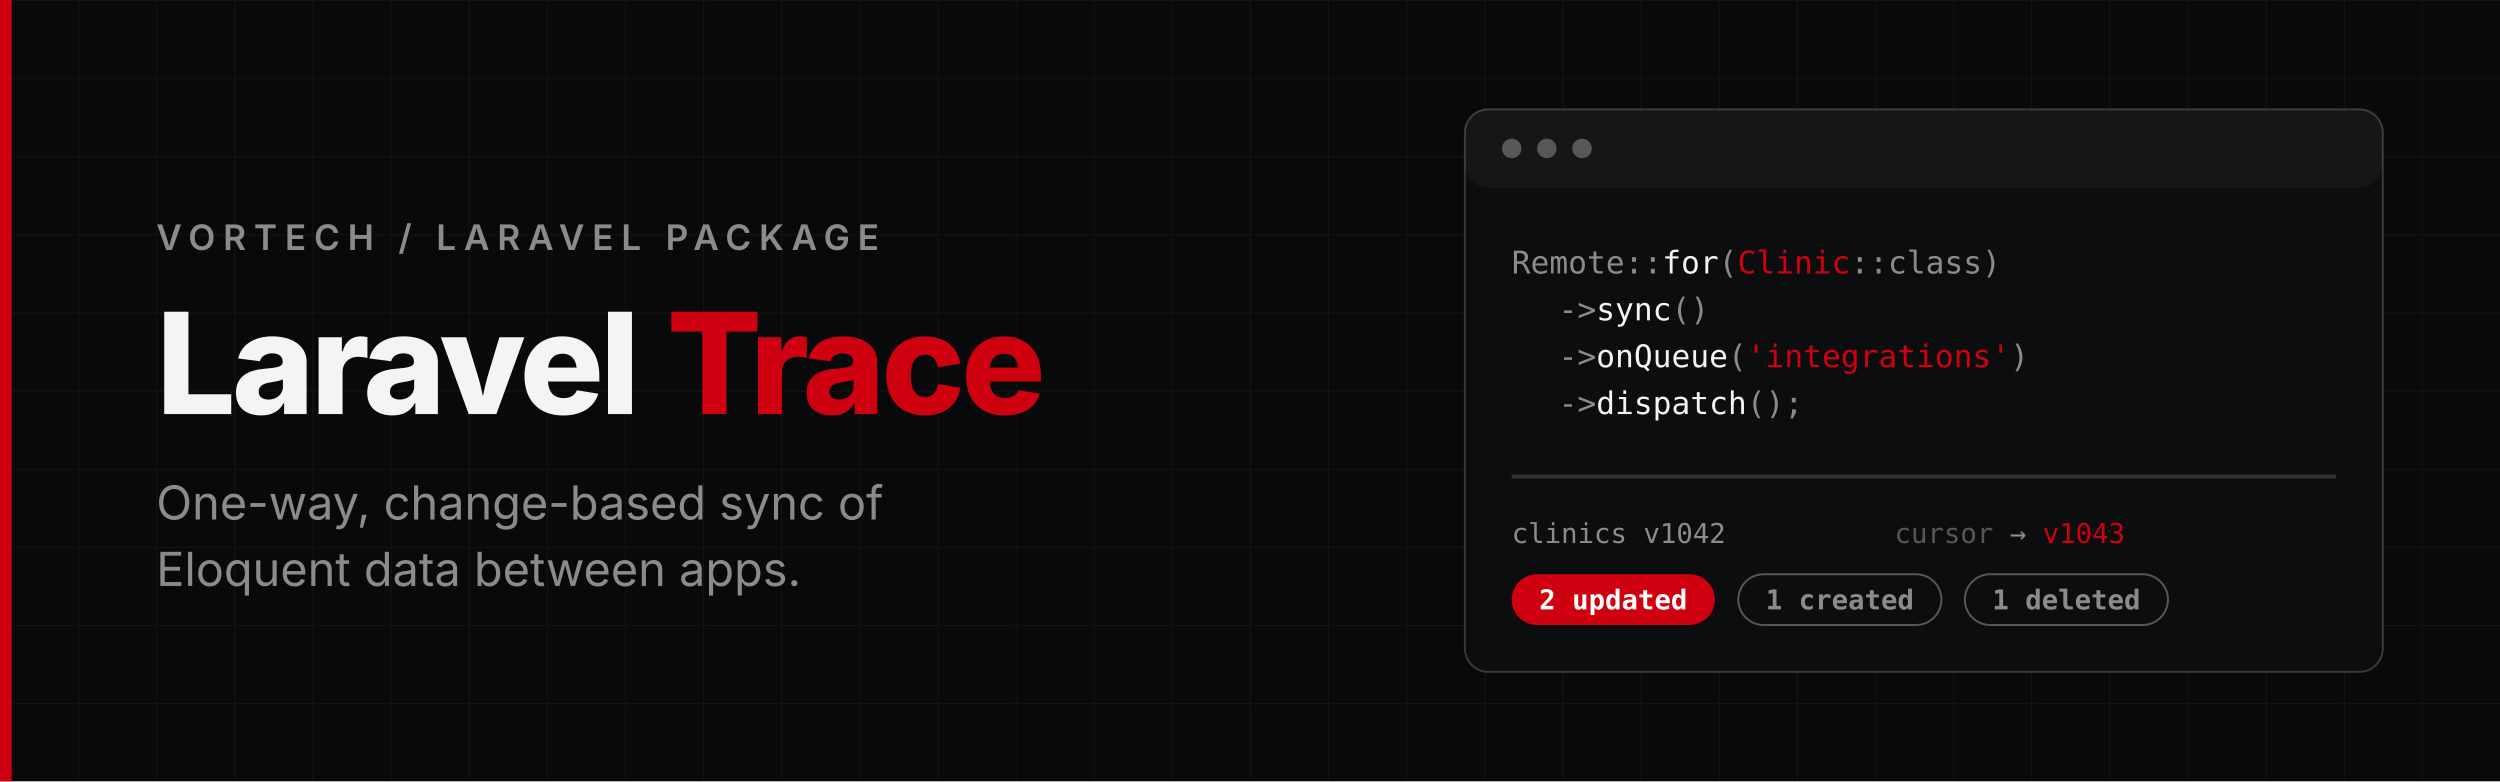
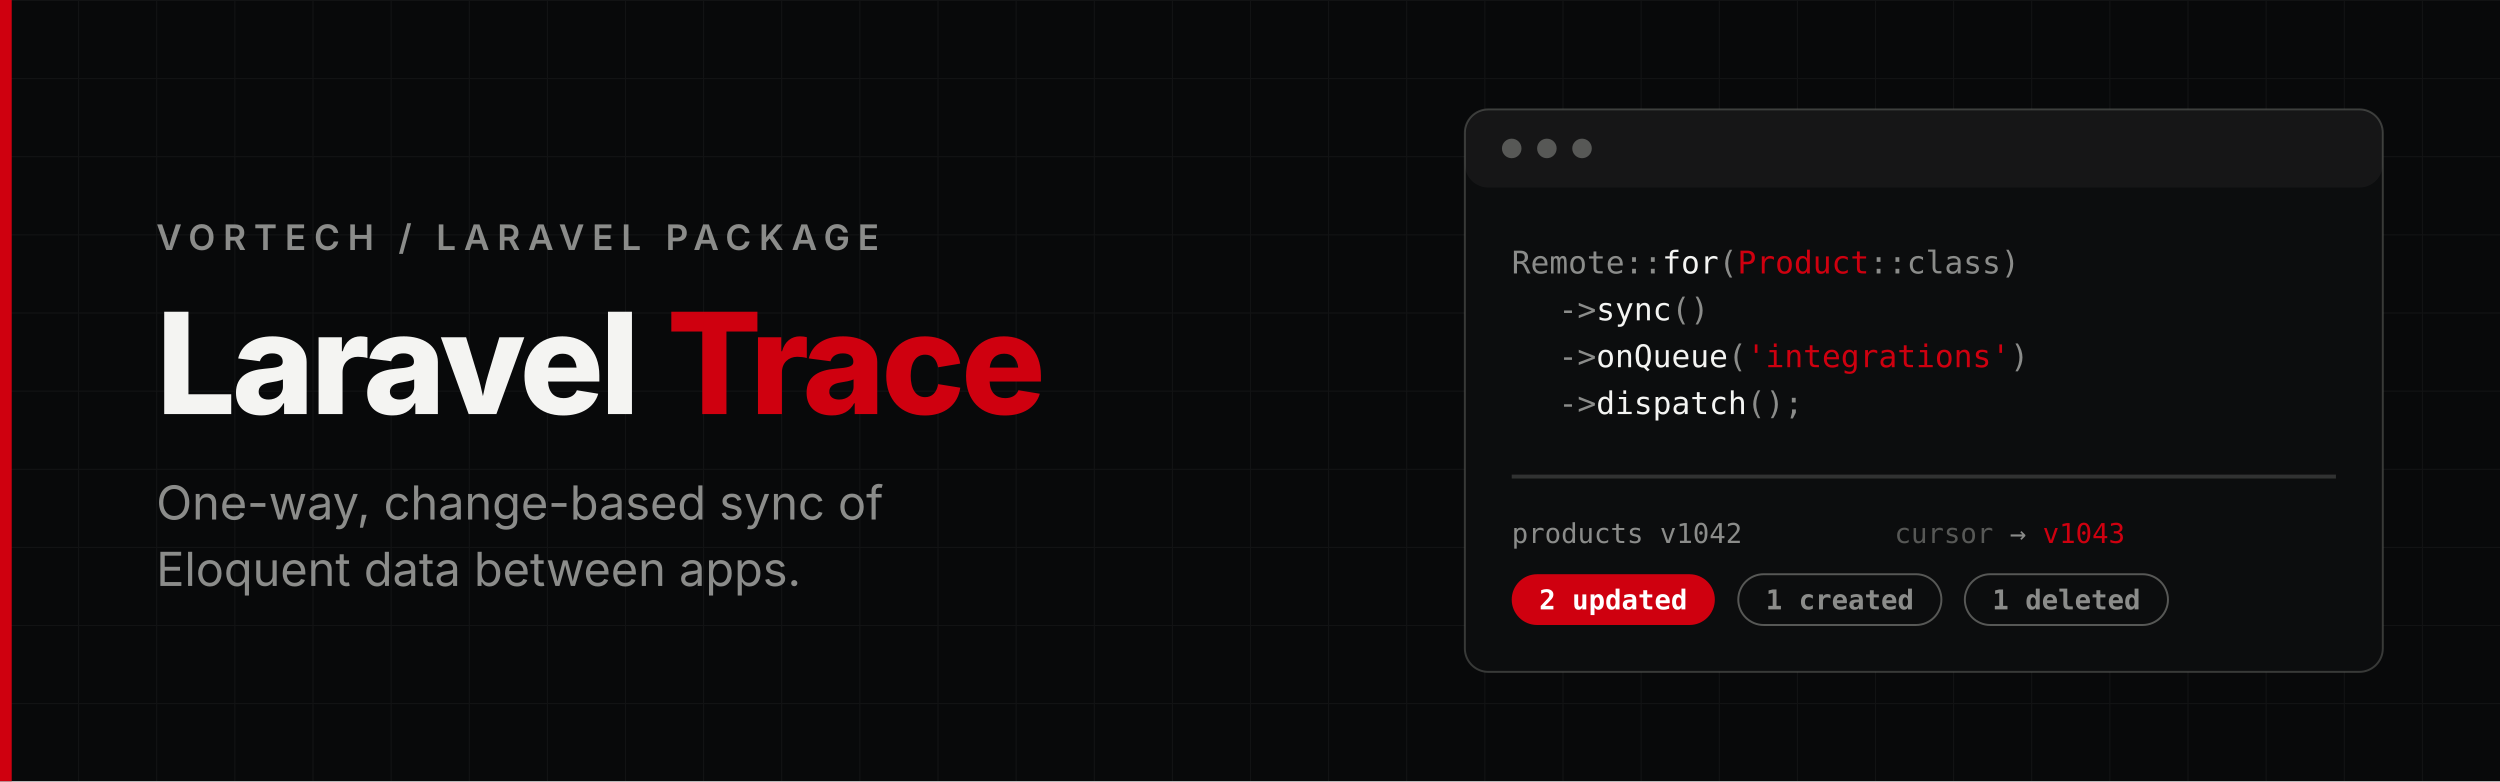
<svg xmlns="http://www.w3.org/2000/svg" width="1280" height="400" viewBox="0 0 1280 400" role="img" aria-labelledby="t">
  <defs>
    <pattern id="grid" width="40" height="40" patternUnits="userSpaceOnUse">
      <path d="M40 0H0V40" fill="none" stroke="#ffffff" stroke-opacity=".04" />
    </pattern>
  </defs>
  <rect width="1280" height="400" fill="#08090a" />
  <rect width="1280" height="400" fill="url(#grid)" />
  <rect x="0" y="0" width="6" height="400" fill="#CF000F" />
  <g font-family="Inter, -apple-system, 'Segoe UI', Helvetica, Arial, sans-serif">
    <text x="80" y="128" fill="#8b8c8a" font-size="18" font-weight="600" letter-spacing="4">VORTECH  /  LARAVEL PACKAGE</text>
    <text x="80" y="212" fill="#f4f4f2" font-size="72" font-weight="800" letter-spacing="-2">Laravel <tspan fill="#CF000F">Trace</tspan>
    </text>
    <text x="80" y="266" fill="#8b8c8a" font-size="24">One-way, change-based sync of</text>
    <text x="80" y="300" fill="#8b8c8a" font-size="24">Eloquent data between apps.</text>
  </g>
  <g transform="translate(750,56)" font-family="'SF Mono', Menlo, Consolas, monospace" font-size="16">
    <rect width="470" height="288" rx="12" fill="#0c0d0e" stroke="#575856" stroke-opacity=".6" />
    <rect width="470" height="40" rx="12" fill="#ffffff" fill-opacity=".04" />
    <circle cx="24" cy="20" r="5" fill="#575856" />
    <circle cx="42" cy="20" r="5" fill="#575856" />
    <circle cx="60" cy="20" r="5" fill="#575856" />
-     <text x="24" y="84" fill="#8b8c8a">Remote::<tspan fill="#f4f4f2">for</tspan>(<tspan fill="#CF000F">Clinic</tspan>::class)</text>
+     <text x="24" y="84" fill="#8b8c8a">Remote::<tspan fill="#f4f4f2">for</tspan>(<tspan fill="#CF000F">Product</tspan>::class)</text>
    <text x="48" y="108" fill="#8b8c8a">-&gt;<tspan fill="#f4f4f2">sync</tspan>()</text>
    <text x="48" y="132" fill="#8b8c8a">-&gt;<tspan fill="#f4f4f2">onQueue</tspan>(<tspan fill="#CF000F">'integrations'</tspan>)</text>
    <text x="48" y="156" fill="#8b8c8a">-&gt;<tspan fill="#f4f4f2">dispatch</tspan>();</text>
    <line x1="24" y1="188" x2="446" y2="188" stroke="#575856" stroke-opacity=".5" stroke-width="2" />
-     <text x="24" y="222" fill="#8b8c8a" font-size="14">clinics  v1042</text>
+     <text x="24" y="222" fill="#8b8c8a" font-size="14">products  v1042</text>
    <text x="220" y="222" fill="#8b8c8a" font-size="14">
      <tspan fill="#575856">cursor</tspan>  →  <tspan fill="#CF000F">v1043</tspan>
    </text>
    <rect x="24" y="238" width="104" height="26" rx="13" fill="#CF000F" />
    <text x="76" y="256" text-anchor="middle" fill="#ffffff" font-size="14" font-weight="700">2 updated</text>
    <rect x="140" y="238" width="104" height="26" rx="13" fill="none" stroke="#575856" />
    <text x="192" y="256" text-anchor="middle" fill="#8b8c8a" font-size="14" font-weight="700">1 created</text>
    <rect x="256" y="238" width="104" height="26" rx="13" fill="none" stroke="#575856" />
    <text x="308" y="256" text-anchor="middle" fill="#8b8c8a" font-size="14" font-weight="700">1 deleted</text>
  </g>
</svg>
